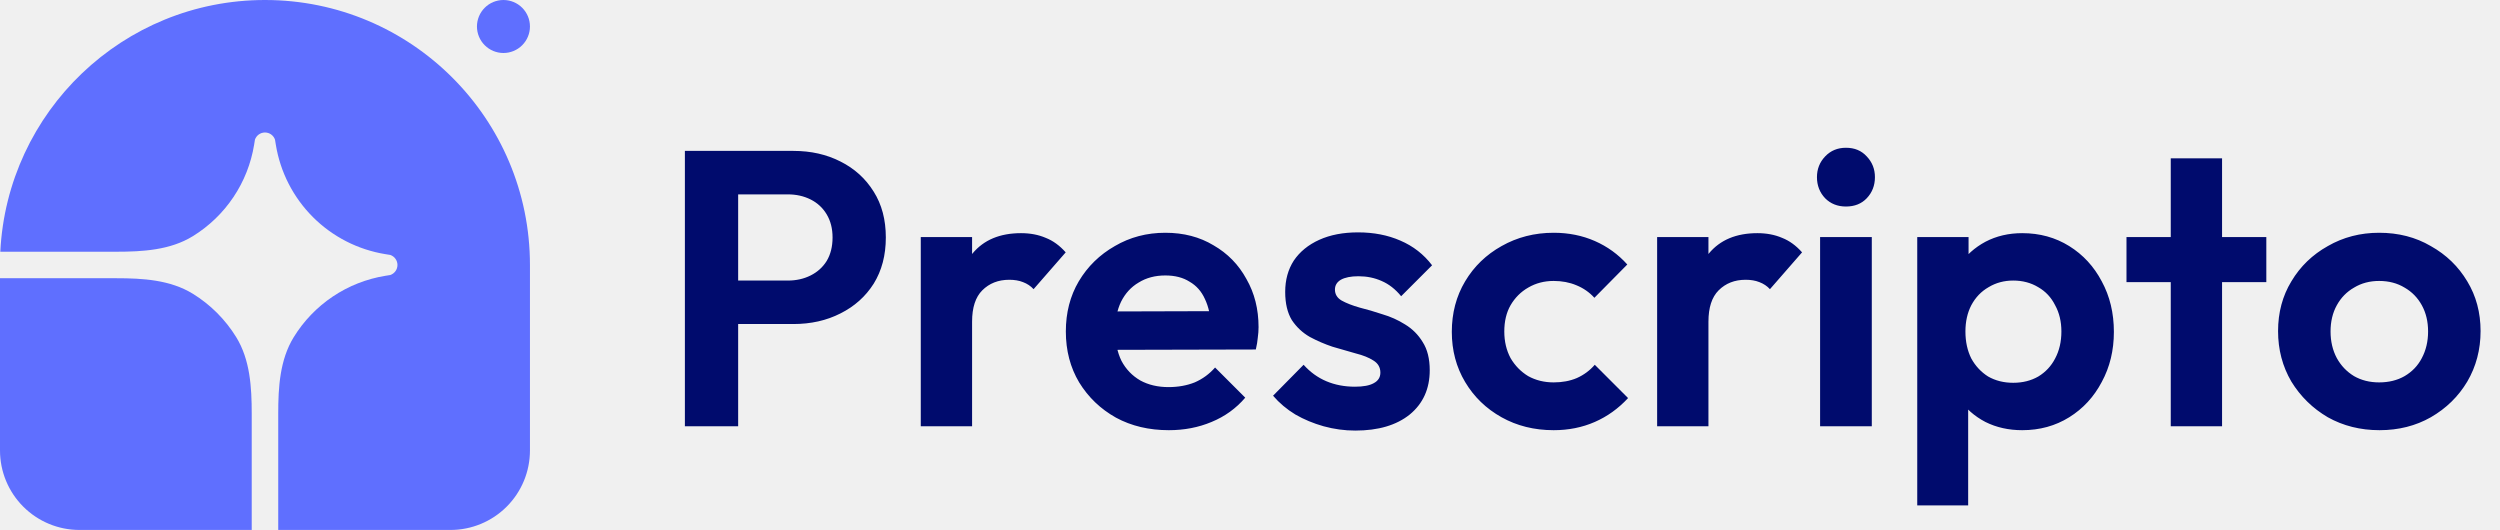
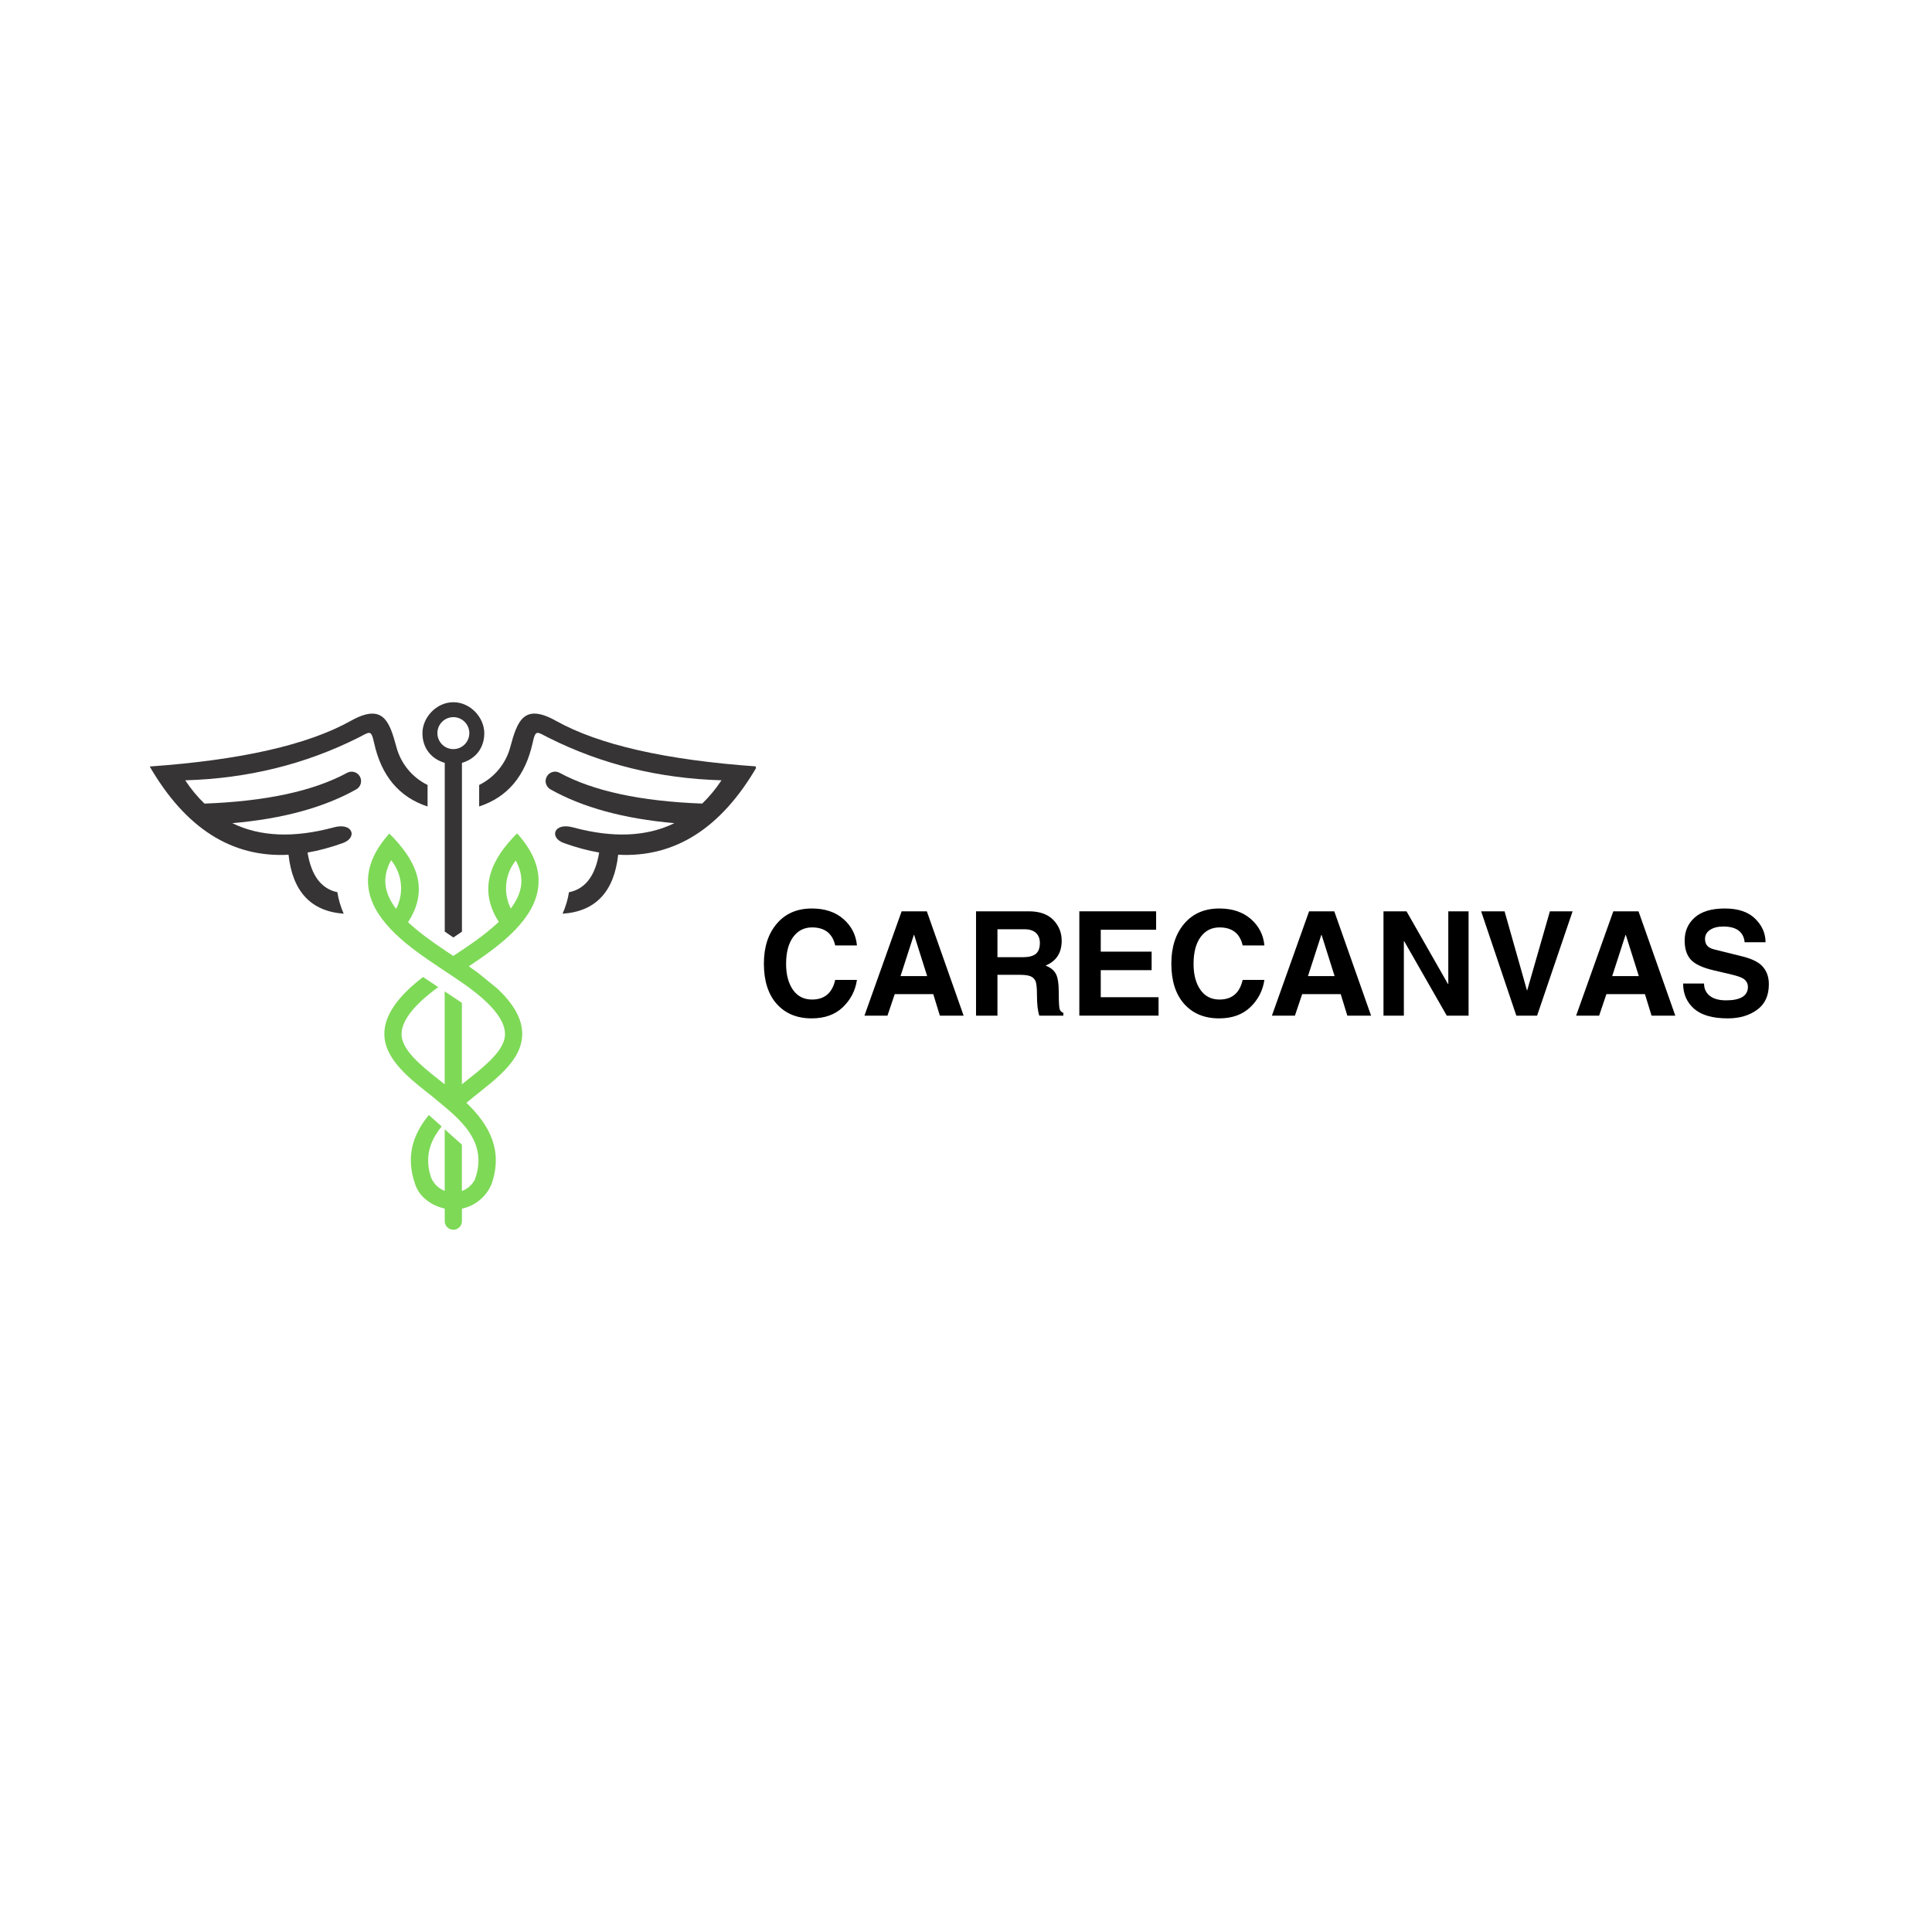
- <svg xmlns="http://www.w3.org/2000/svg" width="217" height="46" viewBox="0 0 217 46" fill="none">
-   <path d="M23 0C35.703 0 46 10.297 46 23V39.1C46 40.93 45.273 42.685 43.979 43.979C42.685 45.273 40.93 46 39.1 46H24.15V35.91C24.15 33.608 24.29 31.223 25.497 29.263C26.362 27.859 27.518 26.657 28.888 25.738C30.258 24.82 31.81 24.208 33.437 23.942L33.878 23.871C34.059 23.808 34.217 23.691 34.328 23.535C34.44 23.379 34.5 23.192 34.5 23C34.5 22.808 34.44 22.621 34.328 22.465C34.217 22.309 34.059 22.192 33.878 22.129L33.437 22.058C31.059 21.67 28.863 20.544 27.159 18.84C25.456 17.137 24.33 14.941 23.942 12.563L23.87 12.122C23.808 11.941 23.691 11.783 23.535 11.671C23.379 11.56 23.192 11.5 23 11.5C22.808 11.5 22.621 11.56 22.465 11.671C22.309 11.783 22.191 11.941 22.129 12.122L22.058 12.563C21.792 14.19 21.18 15.742 20.261 17.111C19.343 18.481 18.141 19.638 16.737 20.502C14.777 21.71 12.392 21.85 10.09 21.85H0.027C0.629 9.682 10.683 0 23 0Z" fill="#5F6FFF" />
-   <path d="M0 24.15H10.09C12.392 24.15 14.777 24.29 16.737 25.498C18.269 26.442 19.558 27.731 20.502 29.263C21.71 31.223 21.85 33.608 21.85 35.91V46H6.9C5.07 46 3.315 45.273 2.021 43.979C0.727 42.685 0 40.93 0 39.1L0 24.15ZM46 2.3C46 2.91 45.758 3.495 45.326 3.926C44.895 4.358 44.31 4.6 43.7 4.6C43.09 4.6 42.505 4.358 42.074 3.926C41.642 3.495 41.4 2.91 41.4 2.3C41.4 1.69 41.642 1.105 42.074 0.674C42.505 0.242 43.09 0 43.7 0C44.31 0 44.895 0.242 45.326 0.674C45.758 1.105 46 1.69 46 2.3Z" fill="#5F6FFF" />
-   <path d="M62.848 28.126V24.352H68.39C69.115 24.352 69.773 24.205 70.362 23.91C70.951 23.615 71.416 23.196 71.756 22.652C72.096 22.085 72.266 21.405 72.266 20.612C72.266 19.841 72.096 19.173 71.756 18.606C71.416 18.039 70.951 17.609 70.362 17.314C69.773 17.019 69.115 16.872 68.39 16.872H62.848V13.098H68.866C70.385 13.098 71.745 13.404 72.946 14.016C74.17 14.628 75.133 15.501 75.836 16.634C76.539 17.745 76.89 19.071 76.89 20.612C76.89 22.153 76.539 23.491 75.836 24.624C75.133 25.735 74.17 26.596 72.946 27.208C71.745 27.82 70.385 28.126 68.866 28.126H62.848ZM59.448 37V13.098H64.072V37H59.448ZM79.923 37V20.578H84.377V37H79.923ZM84.377 27.922L82.643 26.766C82.847 24.749 83.436 23.162 84.411 22.006C85.386 20.827 86.791 20.238 88.627 20.238C89.421 20.238 90.135 20.374 90.769 20.646C91.404 20.895 91.982 21.315 92.503 21.904L89.715 25.1C89.466 24.828 89.16 24.624 88.797 24.488C88.457 24.352 88.061 24.284 87.607 24.284C86.655 24.284 85.873 24.59 85.261 25.202C84.672 25.791 84.377 26.698 84.377 27.922ZM101.457 37.34C99.734 37.34 98.204 36.977 96.867 36.252C95.529 35.504 94.464 34.484 93.671 33.192C92.9 31.9 92.515 30.427 92.515 28.772C92.515 27.14 92.889 25.689 93.637 24.42C94.407 23.128 95.45 22.108 96.765 21.36C98.079 20.589 99.541 20.204 101.151 20.204C102.738 20.204 104.132 20.567 105.333 21.292C106.557 21.995 107.509 22.969 108.189 24.216C108.892 25.44 109.243 26.834 109.243 28.398C109.243 28.693 109.22 28.999 109.175 29.316C109.152 29.611 109.096 29.951 109.005 30.336L95.201 30.37V27.038L106.931 27.004L105.129 28.398C105.084 27.423 104.902 26.607 104.585 25.95C104.29 25.293 103.848 24.794 103.259 24.454C102.692 24.091 101.99 23.91 101.151 23.91C100.267 23.91 99.496 24.114 98.839 24.522C98.181 24.907 97.671 25.463 97.309 26.188C96.969 26.891 96.799 27.729 96.799 28.704C96.799 29.701 96.98 30.574 97.343 31.322C97.728 32.047 98.272 32.614 98.975 33.022C99.677 33.407 100.494 33.6 101.423 33.6C102.262 33.6 103.021 33.464 103.701 33.192C104.381 32.897 104.97 32.467 105.469 31.9L108.087 34.518C107.294 35.447 106.319 36.15 105.163 36.626C104.03 37.102 102.794 37.34 101.457 37.34ZM117.641 37.374C116.712 37.374 115.794 37.249 114.887 37C114.003 36.751 113.187 36.411 112.439 35.98C111.691 35.527 111.045 34.983 110.501 34.348L113.153 31.662C113.72 32.297 114.377 32.773 115.125 33.09C115.873 33.407 116.701 33.566 117.607 33.566C118.333 33.566 118.877 33.464 119.239 33.26C119.625 33.056 119.817 32.75 119.817 32.342C119.817 31.889 119.613 31.537 119.205 31.288C118.82 31.039 118.31 30.835 117.675 30.676C117.041 30.495 116.372 30.302 115.669 30.098C114.989 29.871 114.332 29.588 113.697 29.248C113.063 28.885 112.541 28.398 112.133 27.786C111.748 27.151 111.555 26.335 111.555 25.338C111.555 24.295 111.805 23.389 112.303 22.618C112.825 21.847 113.561 21.247 114.513 20.816C115.465 20.385 116.587 20.17 117.879 20.17C119.239 20.17 120.463 20.408 121.551 20.884C122.662 21.36 123.58 22.074 124.305 23.026L121.619 25.712C121.121 25.1 120.554 24.658 119.919 24.386C119.307 24.114 118.639 23.978 117.913 23.978C117.256 23.978 116.746 24.08 116.383 24.284C116.043 24.488 115.873 24.771 115.873 25.134C115.873 25.542 116.066 25.859 116.451 26.086C116.859 26.313 117.381 26.517 118.015 26.698C118.65 26.857 119.307 27.049 119.987 27.276C120.69 27.48 121.347 27.775 121.959 28.16C122.594 28.545 123.104 29.055 123.489 29.69C123.897 30.325 124.101 31.141 124.101 32.138C124.101 33.747 123.523 35.028 122.367 35.98C121.211 36.909 119.636 37.374 117.641 37.374ZM134.857 37.34C133.179 37.34 131.672 36.966 130.335 36.218C128.997 35.47 127.943 34.45 127.173 33.158C126.402 31.866 126.017 30.415 126.017 28.806C126.017 27.174 126.402 25.712 127.173 24.42C127.943 23.128 128.997 22.108 130.335 21.36C131.695 20.589 133.202 20.204 134.857 20.204C136.149 20.204 137.339 20.442 138.427 20.918C139.515 21.394 140.455 22.074 141.249 22.958L138.393 25.848C137.962 25.372 137.441 25.009 136.829 24.76C136.239 24.511 135.582 24.386 134.857 24.386C134.041 24.386 133.304 24.579 132.647 24.964C132.012 25.327 131.502 25.837 131.117 26.494C130.754 27.129 130.573 27.888 130.573 28.772C130.573 29.633 130.754 30.404 131.117 31.084C131.502 31.741 132.012 32.263 132.647 32.648C133.304 33.011 134.041 33.192 134.857 33.192C135.605 33.192 136.273 33.067 136.863 32.818C137.475 32.546 137.996 32.161 138.427 31.662L141.317 34.552C140.478 35.459 139.515 36.15 138.427 36.626C137.339 37.102 136.149 37.34 134.857 37.34ZM143.839 37V20.578H148.293V37H143.839ZM148.293 27.922L146.559 26.766C146.763 24.749 147.353 23.162 148.327 22.006C149.302 20.827 150.707 20.238 152.543 20.238C153.337 20.238 154.051 20.374 154.685 20.646C155.32 20.895 155.898 21.315 156.419 21.904L153.631 25.1C153.382 24.828 153.076 24.624 152.713 24.488C152.373 24.352 151.977 24.284 151.523 24.284C150.571 24.284 149.789 24.59 149.177 25.202C148.588 25.791 148.293 26.698 148.293 27.922ZM157.984 37V20.578H162.472V37H157.984ZM160.228 17.926C159.502 17.926 158.902 17.688 158.426 17.212C157.95 16.713 157.712 16.101 157.712 15.376C157.712 14.673 157.95 14.073 158.426 13.574C158.902 13.075 159.502 12.826 160.228 12.826C160.976 12.826 161.576 13.075 162.03 13.574C162.506 14.073 162.744 14.673 162.744 15.376C162.744 16.101 162.506 16.713 162.03 17.212C161.576 17.688 160.976 17.926 160.228 17.926ZM175.529 37.34C174.351 37.34 173.285 37.102 172.333 36.626C171.381 36.127 170.622 35.459 170.055 34.62C169.489 33.781 169.183 32.818 169.137 31.73V25.916C169.183 24.828 169.489 23.865 170.055 23.026C170.645 22.165 171.404 21.485 172.333 20.986C173.285 20.487 174.351 20.238 175.529 20.238C177.048 20.238 178.408 20.612 179.609 21.36C180.811 22.108 181.751 23.128 182.431 24.42C183.134 25.712 183.485 27.174 183.485 28.806C183.485 30.415 183.134 31.866 182.431 33.158C181.751 34.45 180.811 35.47 179.609 36.218C178.408 36.966 177.048 37.34 175.529 37.34ZM174.747 33.226C175.563 33.226 176.289 33.045 176.923 32.682C177.558 32.297 178.045 31.775 178.385 31.118C178.748 30.438 178.929 29.656 178.929 28.772C178.929 27.911 178.748 27.151 178.385 26.494C178.045 25.814 177.558 25.293 176.923 24.93C176.289 24.545 175.563 24.352 174.747 24.352C173.954 24.352 173.24 24.545 172.605 24.93C171.971 25.293 171.472 25.814 171.109 26.494C170.769 27.151 170.599 27.911 170.599 28.772C170.599 29.656 170.769 30.438 171.109 31.118C171.472 31.775 171.959 32.297 172.571 32.682C173.206 33.045 173.931 33.226 174.747 33.226ZM166.417 43.868V20.578H170.871V24.896L170.123 28.874L170.837 32.852V43.868H166.417ZM188.421 37V13.744H192.875V37H188.421ZM184.579 24.488V20.578H196.717V24.488H184.579ZM206.542 37.34C204.887 37.34 203.391 36.966 202.054 36.218C200.739 35.447 199.685 34.416 198.892 33.124C198.121 31.809 197.736 30.347 197.736 28.738C197.736 27.129 198.121 25.689 198.892 24.42C199.662 23.128 200.716 22.108 202.054 21.36C203.391 20.589 204.876 20.204 206.508 20.204C208.185 20.204 209.681 20.589 210.996 21.36C212.333 22.108 213.387 23.128 214.158 24.42C214.928 25.689 215.314 27.129 215.314 28.738C215.314 30.347 214.928 31.809 214.158 33.124C213.387 34.416 212.333 35.447 210.996 36.218C209.681 36.966 208.196 37.34 206.542 37.34ZM206.508 33.192C207.346 33.192 208.083 33.011 208.718 32.648C209.375 32.263 209.874 31.741 210.214 31.084C210.576 30.404 210.758 29.633 210.758 28.772C210.758 27.911 210.576 27.151 210.214 26.494C209.851 25.837 209.352 25.327 208.718 24.964C208.083 24.579 207.346 24.386 206.508 24.386C205.692 24.386 204.966 24.579 204.332 24.964C203.697 25.327 203.198 25.837 202.836 26.494C202.473 27.151 202.292 27.911 202.292 28.772C202.292 29.633 202.473 30.404 202.836 31.084C203.198 31.741 203.697 32.263 204.332 32.648C204.966 33.011 205.692 33.192 206.508 33.192Z" fill="#000B6D" />
+ <svg xmlns="http://www.w3.org/2000/svg" width="500" zoomAndPan="magnify" viewBox="0 0 375 375" height="500" preserveAspectRatio="xMidYMid meet" version="1.0">
+   <defs>
+     <g />
+     <clipPath id="0c75f8af09">
+       <path d="M 81 136.301 L 94 136.301 L 94 182 L 81 182 Z M 81 136.301 " clip-rule="nonzero" />
+     </clipPath>
+     <clipPath id="91e278eadc">
+       <path d="M 93 138 L 146.711 138 L 146.711 178 L 93 178 Z M 93 138 " clip-rule="nonzero" />
+     </clipPath>
+   </defs>
+   <rect x="-37.5" width="450" fill="#ffffff" y="-37.5" height="450" fill-opacity="1" />
+   <rect x="-37.5" width="450" fill="#ffffff" y="-37.5" height="450" fill-opacity="1" />
+   <path fill="#7ed957" d="M 76.887 176.414 C 75.914 175.125 75.203 173.766 74.922 172.363 C 74.527 170.426 75.012 168.605 75.914 166.961 C 78.125 169.68 78.441 173.41 76.887 176.414 Z M 100.109 167.027 C 100.992 168.656 101.453 170.453 101.066 172.363 C 100.793 173.734 100.102 175.066 99.145 176.344 C 97.648 173.375 97.965 169.719 100.105 167.027 Z M 83.184 226.469 C 82.793 223.383 83.906 220.883 85.723 218.641 L 83.242 216.422 C 80.152 220.191 78.625 224.559 80.672 230.109 C 81.504 232.367 83.766 234.027 86.324 234.582 L 86.324 237.031 C 86.324 237.949 87.074 238.699 87.992 238.699 C 88.906 238.699 89.66 237.949 89.66 237.031 L 89.66 234.602 C 91.578 234.199 93.266 233.109 94.418 231.566 C 94.816 231.039 95.152 230.453 95.41 229.824 L 95.41 229.82 C 97.625 223.473 95.188 218.508 90.523 214.047 L 92.031 212.832 L 95.211 210.27 C 97.785 208.105 100.562 205.457 101.219 202.152 C 102.031 198.098 99.34 194.523 96.559 191.906 L 92.699 188.766 L 90.992 187.562 C 96.113 184.141 103.074 179.309 104.336 173.031 C 105.211 168.691 103.18 164.863 100.367 161.754 C 95.727 166.395 92.473 172.199 96.816 178.93 C 94.082 181.539 90.598 183.812 87.984 185.547 L 86.656 184.664 L 86.191 184.352 C 83.949 182.84 81.355 181.023 79.203 178.988 C 83.703 172.098 80.215 166.434 75.57 161.789 C 72.773 164.895 70.762 168.711 71.633 173.035 C 72.871 179.176 79.52 183.93 84.953 187.547 L 84.98 187.566 L 87.984 189.566 L 89.883 190.863 C 92.715 192.855 98.773 197.324 97.941 201.504 C 97.578 203.328 96.031 205 94.727 206.238 C 93.113 207.758 91.383 209.086 89.652 210.461 L 89.652 194.648 L 88.902 194.152 L 86.805 192.754 L 86.312 192.43 L 86.312 210.465 C 84.586 209.094 82.824 207.738 81.238 206.242 C 79.934 205.008 78.391 203.332 78.023 201.508 C 77.285 197.781 82.02 193.824 85.062 191.598 L 83.043 190.254 L 82.117 189.637 C 78.156 192.68 73.738 197.094 74.75 202.164 C 75.629 206.562 80.504 210.117 83.918 212.828 C 87.746 216.051 92.723 219.543 92.863 225.051 C 92.891 226.266 92.68 227.566 92.164 228.969 L 92.164 228.973 C 91.625 229.996 90.73 230.781 89.652 231.18 L 89.652 222.18 L 87.168 219.957 L 86.32 219.195 L 86.32 231.156 C 85.09 230.68 84.098 229.691 83.625 228.43 L 83.625 228.426 C 83.43 227.805 83.27 227.168 83.184 226.484 Z M 83.184 226.469 " fill-opacity="1" fill-rule="evenodd" />
+   <g clip-path="url(#0c75f8af09)">
+     <path fill="#373435" d="M 91.098 142.301 C 91.098 144.012 89.707 145.402 87.996 145.402 C 86.285 145.402 84.898 144.012 84.898 142.301 C 84.898 140.586 86.285 139.199 87.996 139.199 C 89.707 139.199 91.098 140.59 91.098 142.301 Z M 89.664 180.828 L 89.664 148.07 C 92.168 147.344 94 145.328 94 142.305 C 94 139.281 91.309 136.301 87.996 136.301 C 84.684 136.301 81.996 139.281 81.996 142.305 C 81.996 145.328 83.828 147.348 86.328 148.07 L 86.328 180.824 C 86.84 181.18 87.355 181.531 87.863 181.871 L 88 181.965 C 88.555 181.594 89.113 181.219 89.664 180.832 Z M 89.664 180.828 " fill-opacity="1" fill-rule="evenodd" />
+   </g>
+   <path fill="#373435" d="M 65.539 173.188 C 62.379 172.551 60.434 169.98 59.695 165.48 C 61.902 165.102 64.184 164.484 66.539 163.637 C 69.457 162.59 68.492 159.59 64.805 160.586 C 57.055 162.684 50.484 162.414 45.09 159.777 C 54.879 158.926 62.906 156.734 69.184 153.195 C 70.043 152.688 70.34 151.586 69.852 150.715 C 69.359 149.844 68.262 149.523 67.379 150 C 60.859 153.543 51.629 155.535 39.688 155.977 C 38.336 154.68 37.09 153.172 35.949 151.457 C 48.031 151.113 59.215 148.363 69.516 143.199 C 71.785 142.062 72.02 141.496 72.609 144.184 C 74.016 150.609 77.48 154.73 82.992 156.539 L 82.992 152.363 C 79.988 150.891 77.805 148.199 76.953 145.031 C 75.59 139.969 74.348 136.418 68.09 139.914 C 59.754 144.578 46.746 147.527 29.062 148.777 C 36.027 160.781 45.008 166.488 56.004 165.906 C 56.793 173.07 60.363 176.883 66.711 177.348 C 66.129 176.004 65.699 174.613 65.48 173.18 L 65.539 173.191 Z M 65.887 173.246 C 65.832 173.238 65.777 173.23 65.727 173.219 C 65.777 173.23 65.828 173.234 65.887 173.246 Z M 66.422 173.309 C 66.367 173.305 66.312 173.297 66.258 173.293 C 66.312 173.297 66.367 173.301 66.422 173.309 Z M 66.422 173.309 " fill-opacity="1" fill-rule="evenodd" />
+   <g clip-path="url(#91e278eadc)">
+     <path fill="#373435" d="M 110.434 173.188 C 110.215 174.621 109.785 176.016 109.195 177.352 C 115.598 176.914 119.195 173.098 119.988 165.902 C 130.984 166.488 139.965 160.777 146.934 148.773 C 129.25 147.527 116.242 144.574 107.906 139.91 C 101.645 136.414 100.406 139.965 99.039 145.027 C 98.188 148.195 96.008 150.887 93.004 152.359 L 93.004 156.535 C 98.516 154.727 101.973 150.605 103.387 144.18 C 103.977 141.492 104.211 142.059 106.48 143.195 C 116.777 148.359 127.965 151.109 140.043 151.453 C 138.902 153.172 137.652 154.676 136.301 155.973 C 124.363 155.531 115.129 153.539 108.609 149.996 C 107.73 149.523 106.633 149.84 106.141 150.711 C 105.648 151.582 105.945 152.684 106.809 153.195 C 113.082 156.73 121.117 158.922 130.902 159.773 C 125.508 162.414 118.938 162.684 111.188 160.586 C 107.496 159.586 106.535 162.59 109.453 163.637 C 111.809 164.484 114.09 165.098 116.297 165.477 C 115.559 169.984 113.605 172.555 110.434 173.184 Z M 109.766 173.293 C 109.809 173.289 109.852 173.281 109.898 173.277 C 109.852 173.281 109.809 173.289 109.766 173.293 Z M 109.203 173.336 C 109.262 173.332 109.32 173.328 109.383 173.324 C 109.32 173.328 109.262 173.332 109.203 173.336 Z M 109.203 173.336 " fill-opacity="1" fill-rule="evenodd" />
+   </g>
+   <g fill="#000000" fill-opacity="1">
+     <g transform="translate(147.0355, 197.1352)">
+       <g>
+         <path d="M 15.078 -13.625 C 14.547 -15.957 13.047 -17.125 10.578 -17.125 C 9.047 -17.125 7.82 -16.5 6.906 -15.25 C 6 -14 5.547 -12.266 5.547 -10.047 C 5.547 -7.961 5.988 -6.285 6.875 -5.016 C 7.758 -3.754 8.992 -3.125 10.578 -3.125 C 13.004 -3.125 14.504 -4.395 15.078 -6.938 L 19.297 -6.938 C 18.992 -4.863 18.082 -3.098 16.562 -1.641 C 15.051 -0.191 13.031 0.531 10.5 0.531 C 7.664 0.531 5.41 -0.398 3.734 -2.266 C 2.066 -4.141 1.234 -6.75 1.234 -10.094 C 1.234 -13.301 2.066 -15.883 3.734 -17.844 C 5.398 -19.812 7.672 -20.797 10.547 -20.797 C 13.078 -20.797 15.117 -20.113 16.672 -18.75 C 18.234 -17.383 19.109 -15.676 19.297 -13.625 Z M 15.078 -13.625 " />
+       </g>
+     </g>
+   </g>
+   <g fill="#000000" fill-opacity="1">
+     <g transform="translate(167.4446, 197.1352)">
+       <g>
+         <path d="M 7.344 -7.672 L 12.516 -7.672 L 9.984 -15.688 L 9.938 -15.688 Z M 4.812 0 L 0.344 0 L 7.562 -20.25 L 12.453 -20.25 L 19.594 0 L 14.984 0 L 13.703 -4.172 L 6.219 -4.172 Z M 4.812 0 " />
+       </g>
+     </g>
+   </g>
+   <g fill="#000000" fill-opacity="1">
+     <g transform="translate(187.3851, 197.1352)">
+       <g>
+         <path d="M 11.172 -11.344 C 12.285 -11.344 13.109 -11.551 13.641 -11.969 C 14.18 -12.395 14.453 -13.109 14.453 -14.109 C 14.453 -14.93 14.203 -15.578 13.703 -16.047 C 13.203 -16.523 12.461 -16.766 11.484 -16.766 L 6.219 -16.766 L 6.219 -11.344 Z M 2.062 -20.25 L 12.297 -20.25 C 14.391 -20.25 15.977 -19.691 17.062 -18.578 C 18.145 -17.461 18.688 -16.113 18.688 -14.531 C 18.688 -12.188 17.645 -10.582 15.562 -9.719 C 16.52 -9.344 17.188 -8.805 17.562 -8.109 C 17.938 -7.422 18.125 -6.176 18.125 -4.375 C 18.125 -2.57 18.188 -1.508 18.312 -1.188 C 18.445 -0.875 18.68 -0.656 19.016 -0.531 L 19.016 0 L 14.344 0 C 14.039 -0.906 13.891 -2.219 13.891 -3.938 C 13.891 -5.383 13.789 -6.316 13.594 -6.734 C 13.406 -7.148 13.086 -7.453 12.641 -7.641 C 12.191 -7.828 11.504 -7.922 10.578 -7.922 L 6.219 -7.922 L 6.219 0 L 2.062 0 Z M 2.062 -20.25 " />
+       </g>
+     </g>
+   </g>
+   <g fill="#000000" fill-opacity="1">
+     <g transform="translate(207.4358, 197.1352)">
+       <g>
+         <path d="M 16.969 -16.672 L 6.219 -16.672 L 6.219 -12.422 L 16.094 -12.422 L 16.094 -8.828 L 6.219 -8.828 L 6.219 -3.578 L 17.438 -3.578 L 17.438 0 L 2.062 0 L 2.062 -20.25 L 16.969 -20.25 Z M 16.969 -16.672 " />
+       </g>
+     </g>
+   </g>
+   <g fill="#000000" fill-opacity="1">
+     <g transform="translate(226.1222, 197.1352)">
+       <g>
+         <path d="M 15.078 -13.625 C 14.547 -15.957 13.047 -17.125 10.578 -17.125 C 9.047 -17.125 7.82 -16.5 6.906 -15.25 C 6 -14 5.547 -12.266 5.547 -10.047 C 5.547 -7.961 5.988 -6.285 6.875 -5.016 C 7.758 -3.754 8.992 -3.125 10.578 -3.125 C 13.004 -3.125 14.504 -4.395 15.078 -6.938 L 19.297 -6.938 C 18.992 -4.863 18.082 -3.098 16.562 -1.641 C 15.051 -0.191 13.031 0.531 10.5 0.531 C 7.664 0.531 5.41 -0.398 3.734 -2.266 C 2.066 -4.141 1.234 -6.75 1.234 -10.094 C 1.234 -13.301 2.066 -15.883 3.734 -17.844 C 5.398 -19.812 7.672 -20.797 10.547 -20.797 C 13.078 -20.797 15.117 -20.113 16.672 -18.75 C 18.234 -17.383 19.109 -15.676 19.297 -13.625 Z M 15.078 -13.625 " />
+       </g>
+     </g>
+   </g>
+   <g fill="#000000" fill-opacity="1">
+     <g transform="translate(246.5313, 197.1352)">
+       <g>
+         <path d="M 7.344 -7.672 L 12.516 -7.672 L 9.984 -15.688 L 9.938 -15.688 Z M 4.812 0 L 0.344 0 L 7.562 -20.25 L 12.453 -20.25 L 19.594 0 L 14.984 0 L 13.703 -4.172 L 6.219 -4.172 Z M 4.812 0 " />
+       </g>
+     </g>
+   </g>
+   <g fill="#000000" fill-opacity="1">
+     <g transform="translate(266.4717, 197.1352)">
+       <g>
+         <path d="M 14.641 -20.25 L 18.578 -20.25 L 18.578 0 L 14.344 0 L 6.078 -14.453 L 6.016 -14.453 L 6.016 0 L 2.062 0 L 2.062 -20.25 L 6.531 -20.25 L 14.578 -6.141 L 14.641 -6.141 Z M 14.641 -20.25 " />
+       </g>
+     </g>
+   </g>
+   <g fill="#000000" fill-opacity="1">
+     <g transform="translate(287.115, 197.1352)">
+       <g>
+         <path d="M 13.719 -20.25 L 18.125 -20.25 L 11.234 0 L 7.203 0 L 0.375 -20.25 L 4.922 -20.25 L 9.266 -4.906 L 9.312 -4.906 Z M 13.719 -20.25 " />
+       </g>
+     </g>
+   </g>
+   <g fill="#000000" fill-opacity="1">
+     <g transform="translate(305.581, 197.1352)">
+       <g>
+         <path d="M 7.344 -7.672 L 12.516 -7.672 L 9.984 -15.688 L 9.938 -15.688 Z M 4.812 0 L 0.344 0 L 7.562 -20.25 L 12.453 -20.25 L 19.594 0 L 14.984 0 L 13.703 -4.172 L 6.219 -4.172 Z M 4.812 0 " />
+       </g>
+     </g>
+   </g>
+   <g fill="#000000" fill-opacity="1">
+     <g transform="translate(325.5215, 197.1352)">
+       <g>
+         <path d="M 5.234 -6.234 C 5.234 -5.234 5.602 -4.438 6.344 -3.844 C 7.082 -3.258 8.141 -2.969 9.516 -2.969 C 10.898 -2.969 11.953 -3.188 12.672 -3.625 C 13.391 -4.07 13.75 -4.727 13.75 -5.594 C 13.75 -6.102 13.562 -6.547 13.188 -6.922 C 12.82 -7.305 11.941 -7.66 10.547 -7.984 L 7.094 -8.797 C 4.914 -9.305 3.43 -10.004 2.641 -10.891 C 1.859 -11.773 1.469 -13 1.469 -14.562 C 1.469 -16.395 2.117 -17.891 3.422 -19.047 C 4.723 -20.211 6.672 -20.797 9.266 -20.797 C 11.848 -20.797 13.805 -20.141 15.141 -18.828 C 16.484 -17.523 17.16 -16 17.172 -14.25 L 13.109 -14.25 C 13.016 -15.238 12.625 -15.992 11.938 -16.516 C 11.258 -17.035 10.266 -17.297 8.953 -17.297 C 7.898 -17.297 7.047 -17.078 6.391 -16.641 C 5.742 -16.203 5.422 -15.613 5.422 -14.875 C 5.422 -14.352 5.562 -13.922 5.844 -13.578 C 6.133 -13.242 6.598 -13 7.234 -12.844 L 12.656 -11.5 C 14.602 -11.02 15.945 -10.332 16.688 -9.438 C 17.438 -8.551 17.812 -7.438 17.812 -6.094 C 17.812 -3.883 17.047 -2.227 15.516 -1.125 C 13.992 -0.02 12.102 0.531 9.844 0.531 C 6.914 0.531 4.738 -0.086 3.312 -1.328 C 1.883 -2.578 1.172 -4.211 1.172 -6.234 Z M 5.234 -6.234 " />
+       </g>
+     </g>
+   </g>
</svg>
